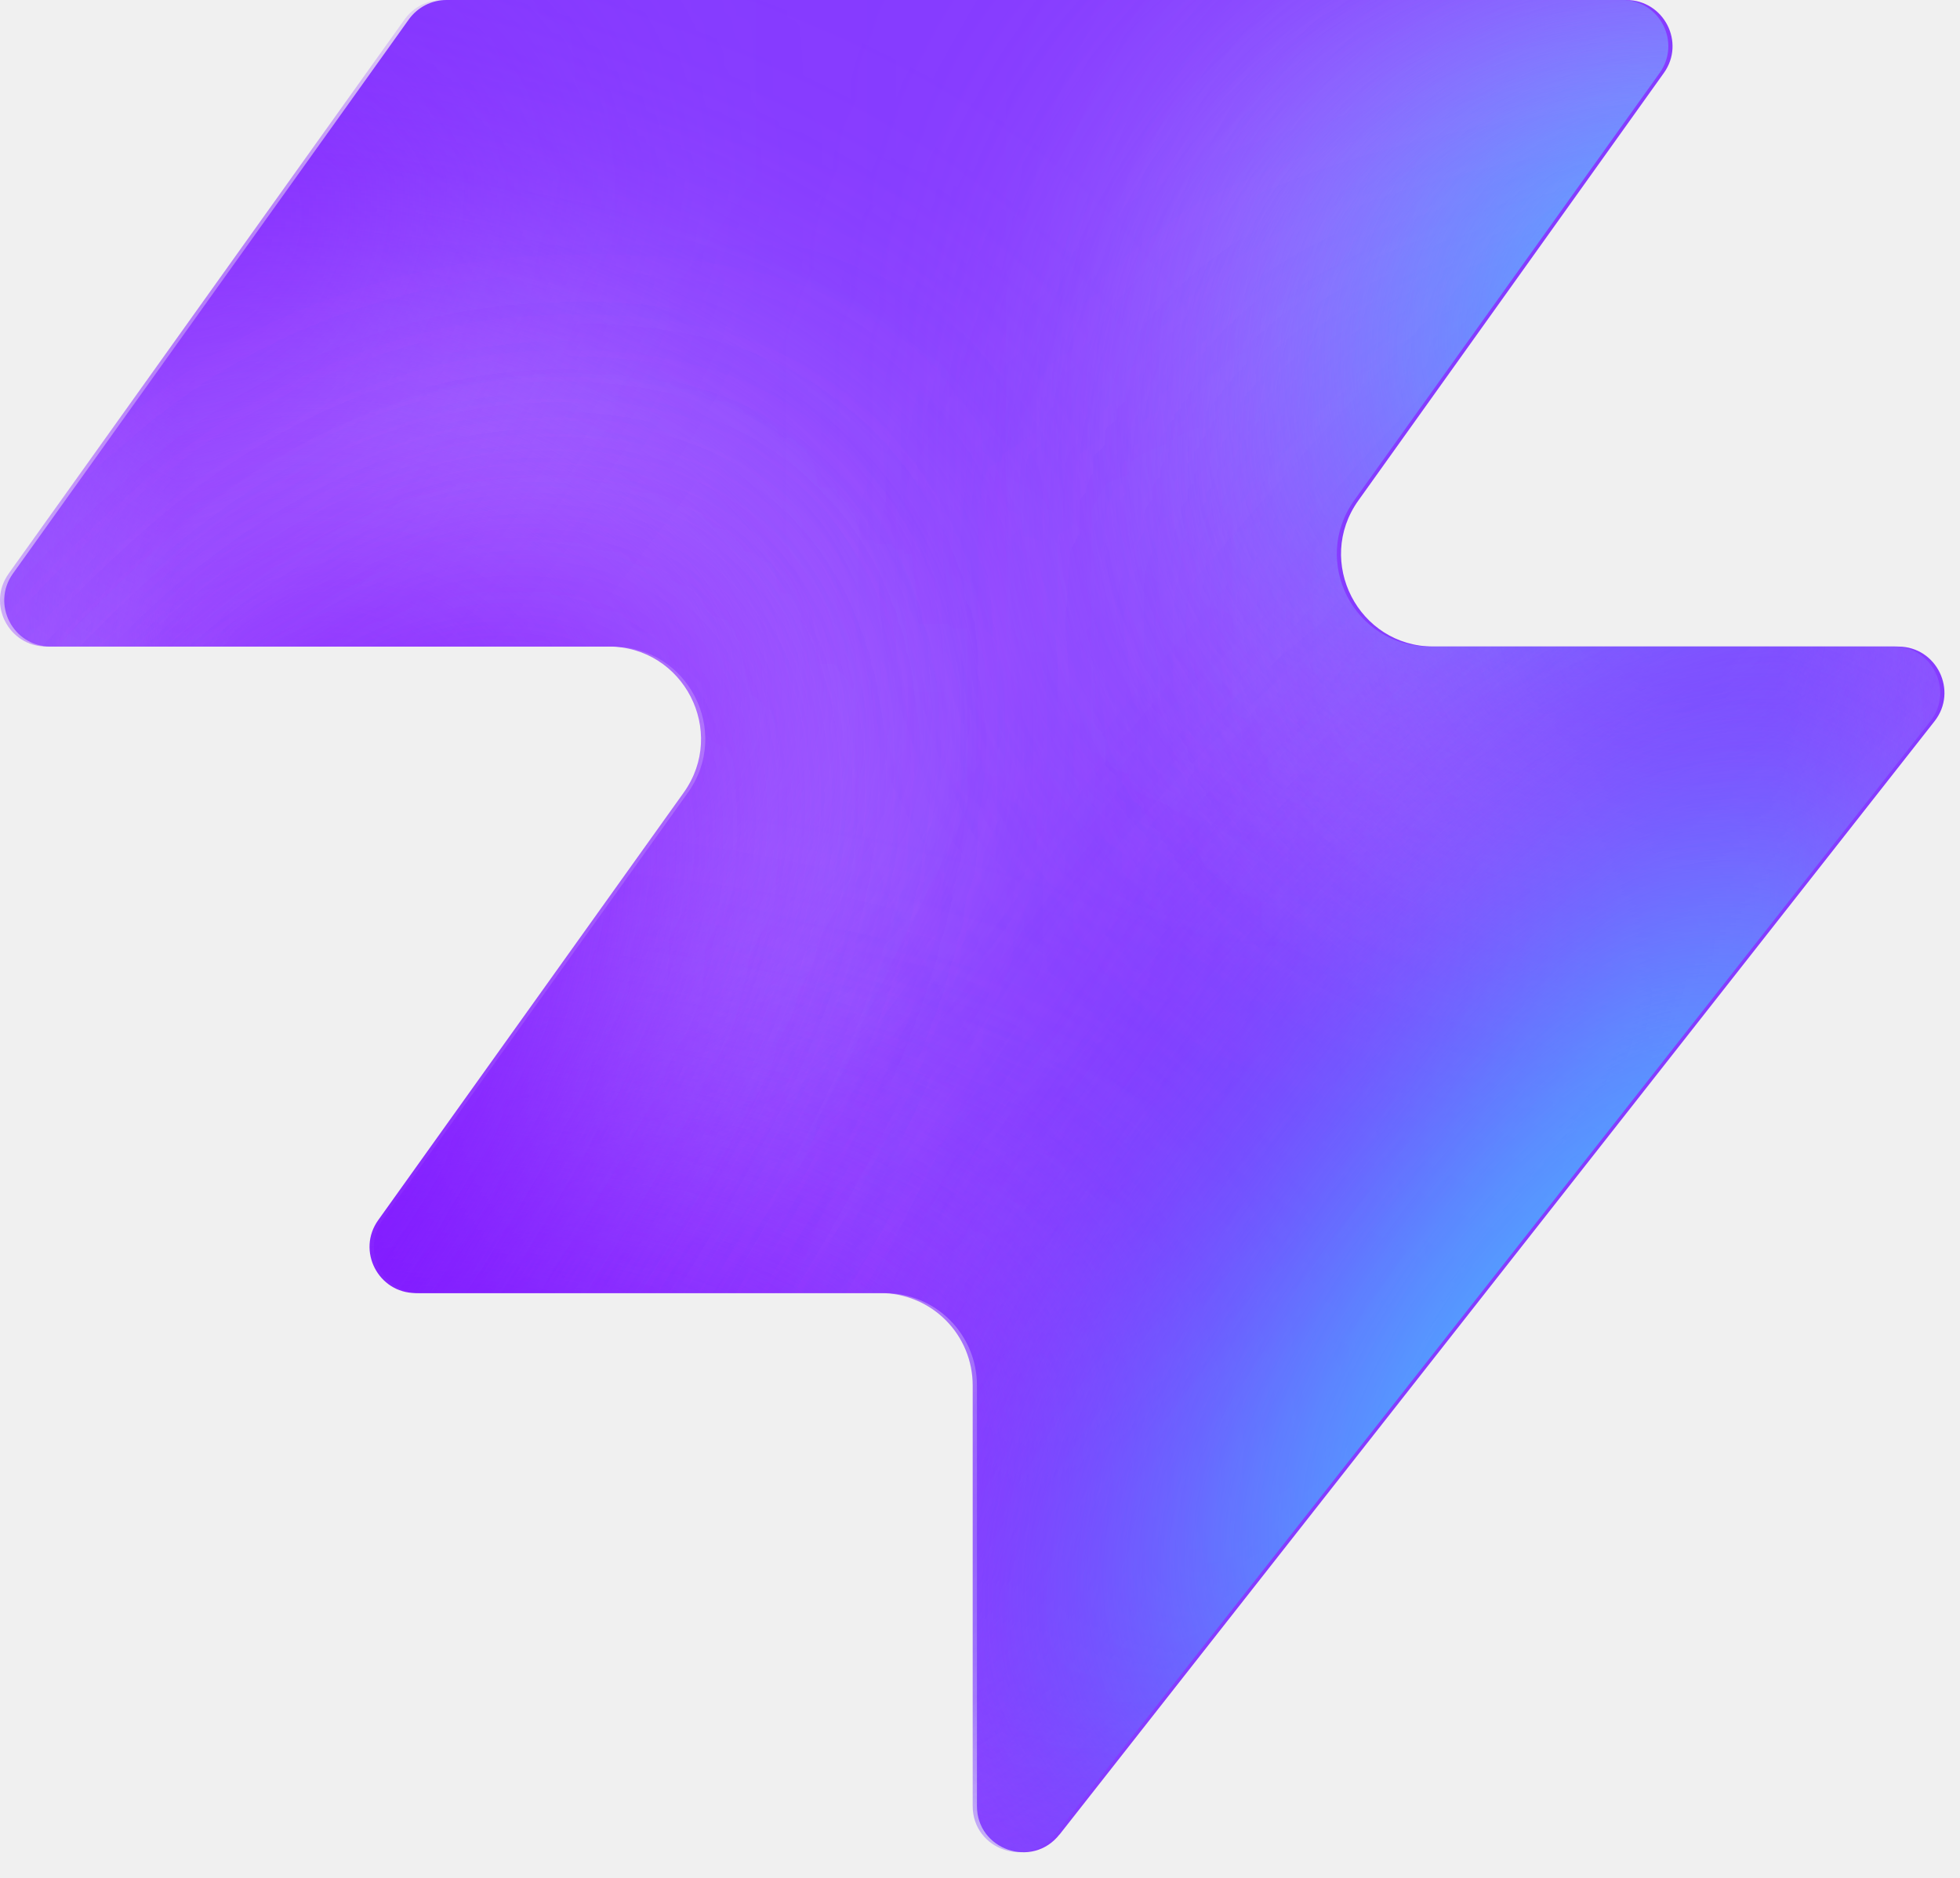
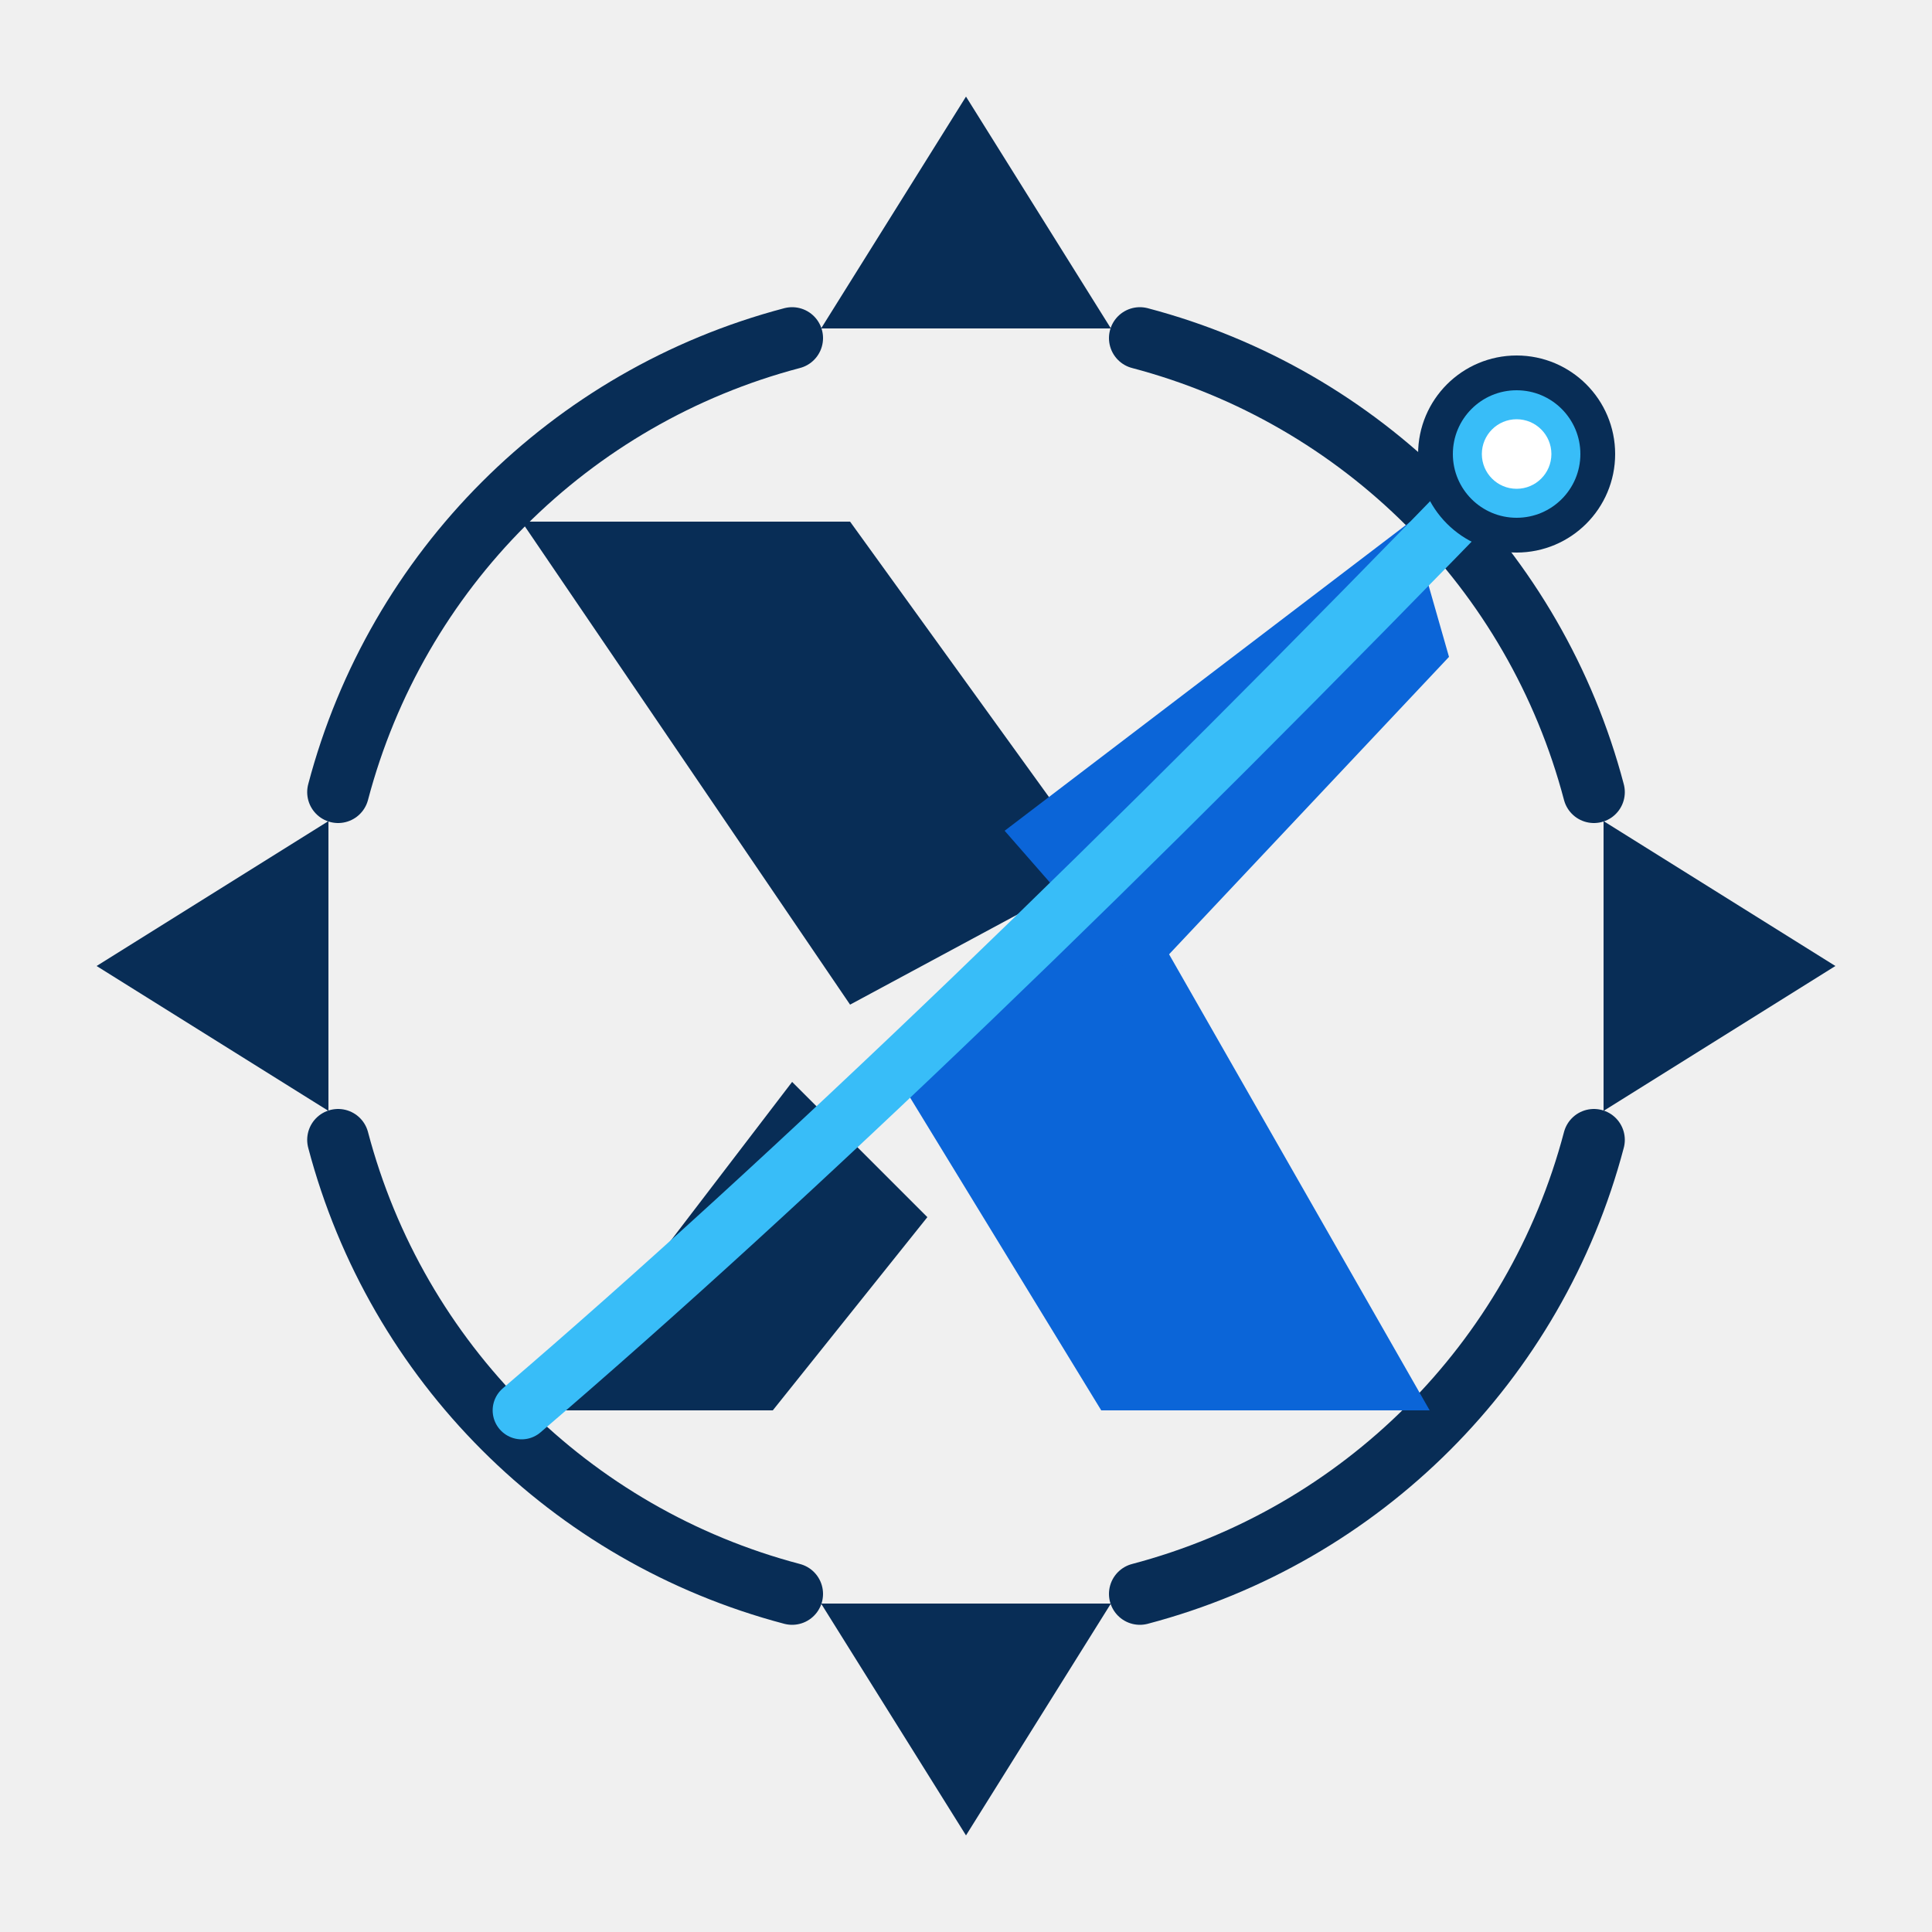
- <svg xmlns="http://www.w3.org/2000/svg" width="48" height="46" fill="none" viewBox="0 0 48 46">
-   <path fill="#863bff" d="M25.946 44.938c-.664.845-2.021.375-2.021-.698V33.937a2.26 2.26 0 0 0-2.262-2.262H10.287c-.92 0-1.456-1.04-.92-1.788l7.48-10.471c1.07-1.497 0-3.578-1.842-3.578H1.237c-.92 0-1.456-1.04-.92-1.788L10.013.474c.214-.297.556-.474.92-.474h28.894c.92 0 1.456 1.04.92 1.788l-7.48 10.471c-1.07 1.498 0 3.579 1.842 3.579h11.377c.943 0 1.473 1.088.89 1.83L25.947 44.94z" style="fill:#863bff;fill:color(display-p3 .525 .23 1);fill-opacity:1" />
-   <mask id="a" width="48" height="46" x="0" y="0" maskUnits="userSpaceOnUse" style="mask-type:alpha">
-     <path fill="#000" d="M25.842 44.938c-.664.844-2.021.375-2.021-.698V33.937a2.26 2.26 0 0 0-2.262-2.262H10.183c-.92 0-1.456-1.04-.92-1.788l7.48-10.471c1.07-1.498 0-3.579-1.842-3.579H1.133c-.92 0-1.456-1.04-.92-1.787L9.91.473c.214-.297.556-.474.92-.474h28.894c.92 0 1.456 1.04.92 1.788l-7.48 10.471c-1.07 1.498 0 3.578 1.842 3.578h11.377c.943 0 1.473 1.088.89 1.832L25.843 44.94z" style="fill:#000;fill-opacity:1" />
-   </mask>
-   <g mask="url(#a)">
-     <g filter="url(#b)">
-       <ellipse cx="5.508" cy="14.704" fill="#ede6ff" rx="5.508" ry="14.704" style="fill:#ede6ff;fill:color(display-p3 .927 .903 1);fill-opacity:1" transform="matrix(.00324 1 1 -.00324 -4.47 31.516)" />
-     </g>
-     <g filter="url(#c)">
-       <ellipse cx="10.399" cy="29.851" fill="#ede6ff" rx="10.399" ry="29.851" style="fill:#ede6ff;fill:color(display-p3 .927 .903 1);fill-opacity:1" transform="matrix(.00324 1 1 -.00324 -39.328 7.883)" />
-     </g>
-     <g filter="url(#d)">
-       <ellipse cx="5.508" cy="30.487" fill="#7e14ff" rx="5.508" ry="30.487" style="fill:#7e14ff;fill:color(display-p3 .492 .077 1);fill-opacity:1" transform="rotate(89.814 -25.913 -14.639)scale(1 -1)" />
-     </g>
-     <g filter="url(#e)">
-       <ellipse cx="5.508" cy="30.599" fill="#7e14ff" rx="5.508" ry="30.599" style="fill:#7e14ff;fill:color(display-p3 .492 .077 1);fill-opacity:1" transform="rotate(89.814 -32.644 -3.334)scale(1 -1)" />
-     </g>
-     <g filter="url(#f)">
-       <ellipse cx="5.508" cy="30.599" fill="#7e14ff" rx="5.508" ry="30.599" style="fill:#7e14ff;fill:color(display-p3 .492 .077 1);fill-opacity:1" transform="matrix(.00324 1 1 -.00324 -34.34 30.47)" />
-     </g>
-     <g filter="url(#g)">
-       <ellipse cx="14.072" cy="22.078" fill="#ede6ff" rx="14.072" ry="22.078" style="fill:#ede6ff;fill:color(display-p3 .927 .903 1);fill-opacity:1" transform="rotate(93.35 24.506 48.493)scale(-1 1)" />
-     </g>
-     <g filter="url(#h)">
-       <ellipse cx="3.47" cy="21.501" fill="#7e14ff" rx="3.47" ry="21.501" style="fill:#7e14ff;fill:color(display-p3 .492 .077 1);fill-opacity:1" transform="rotate(89.009 28.708 47.59)scale(-1 1)" />
-     </g>
-     <g filter="url(#i)">
-       <ellipse cx="3.47" cy="21.501" fill="#7e14ff" rx="3.47" ry="21.501" style="fill:#7e14ff;fill:color(display-p3 .492 .077 1);fill-opacity:1" transform="rotate(89.009 28.708 47.59)scale(-1 1)" />
-     </g>
-     <g filter="url(#j)">
-       <ellipse cx=".387" cy="8.972" fill="#7e14ff" rx="4.407" ry="29.108" style="fill:#7e14ff;fill:color(display-p3 .492 .077 1);fill-opacity:1" transform="rotate(39.51 .387 8.972)" />
-     </g>
-     <g filter="url(#k)">
-       <ellipse cx="47.523" cy="-6.092" fill="#7e14ff" rx="4.407" ry="29.108" style="fill:#7e14ff;fill:color(display-p3 .492 .077 1);fill-opacity:1" transform="rotate(37.892 47.523 -6.092)" />
-     </g>
-     <g filter="url(#l)">
-       <ellipse cx="41.412" cy="6.333" fill="#47bfff" rx="5.971" ry="9.665" style="fill:#47bfff;fill:color(display-p3 .28 .748 1);fill-opacity:1" transform="rotate(37.892 41.412 6.333)" />
-     </g>
-     <g filter="url(#m)">
-       <ellipse cx="-1.879" cy="38.332" fill="#7e14ff" rx="4.407" ry="29.108" style="fill:#7e14ff;fill:color(display-p3 .492 .077 1);fill-opacity:1" transform="rotate(37.892 -1.88 38.332)" />
-     </g>
-     <g filter="url(#n)">
-       <ellipse cx="-1.879" cy="38.332" fill="#7e14ff" rx="4.407" ry="29.108" style="fill:#7e14ff;fill:color(display-p3 .492 .077 1);fill-opacity:1" transform="rotate(37.892 -1.88 38.332)" />
-     </g>
-     <g filter="url(#o)">
-       <ellipse cx="35.651" cy="29.907" fill="#7e14ff" rx="4.407" ry="29.108" style="fill:#7e14ff;fill:color(display-p3 .492 .077 1);fill-opacity:1" transform="rotate(37.892 35.651 29.907)" />
-     </g>
-     <g filter="url(#p)">
-       <ellipse cx="38.418" cy="32.4" fill="#47bfff" rx="5.971" ry="15.297" style="fill:#47bfff;fill:color(display-p3 .28 .748 1);fill-opacity:1" transform="rotate(37.892 38.418 32.4)" />
-     </g>
-   </g>
-   <defs>
-     <filter id="b" width="60.045" height="41.654" x="-19.77" y="16.149" color-interpolation-filters="sRGB" filterUnits="userSpaceOnUse">
-       <feFlood flood-opacity="0" result="BackgroundImageFix" />
-       <feBlend in="SourceGraphic" in2="BackgroundImageFix" result="shape" />
-       <feGaussianBlur result="effect1_foregroundBlur_2002_17158" stdDeviation="7.659" />
-     </filter>
-     <filter id="c" width="90.34" height="51.437" x="-54.613" y="-7.533" color-interpolation-filters="sRGB" filterUnits="userSpaceOnUse">
-       <feFlood flood-opacity="0" result="BackgroundImageFix" />
-       <feBlend in="SourceGraphic" in2="BackgroundImageFix" result="shape" />
-       <feGaussianBlur result="effect1_foregroundBlur_2002_17158" stdDeviation="7.659" />
-     </filter>
-     <filter id="d" width="79.355" height="29.4" x="-49.64" y="2.03" color-interpolation-filters="sRGB" filterUnits="userSpaceOnUse">
-       <feFlood flood-opacity="0" result="BackgroundImageFix" />
-       <feBlend in="SourceGraphic" in2="BackgroundImageFix" result="shape" />
-       <feGaussianBlur result="effect1_foregroundBlur_2002_17158" stdDeviation="4.596" />
-     </filter>
-     <filter id="e" width="79.579" height="29.4" x="-45.045" y="20.029" color-interpolation-filters="sRGB" filterUnits="userSpaceOnUse">
-       <feFlood flood-opacity="0" result="BackgroundImageFix" />
-       <feBlend in="SourceGraphic" in2="BackgroundImageFix" result="shape" />
-       <feGaussianBlur result="effect1_foregroundBlur_2002_17158" stdDeviation="4.596" />
-     </filter>
-     <filter id="f" width="79.579" height="29.4" x="-43.513" y="21.178" color-interpolation-filters="sRGB" filterUnits="userSpaceOnUse">
-       <feFlood flood-opacity="0" result="BackgroundImageFix" />
-       <feBlend in="SourceGraphic" in2="BackgroundImageFix" result="shape" />
-       <feGaussianBlur result="effect1_foregroundBlur_2002_17158" stdDeviation="4.596" />
-     </filter>
-     <filter id="g" width="74.749" height="58.852" x="15.756" y="-17.901" color-interpolation-filters="sRGB" filterUnits="userSpaceOnUse">
-       <feFlood flood-opacity="0" result="BackgroundImageFix" />
-       <feBlend in="SourceGraphic" in2="BackgroundImageFix" result="shape" />
-       <feGaussianBlur result="effect1_foregroundBlur_2002_17158" stdDeviation="7.659" />
-     </filter>
-     <filter id="h" width="61.377" height="25.362" x="23.548" y="2.284" color-interpolation-filters="sRGB" filterUnits="userSpaceOnUse">
-       <feFlood flood-opacity="0" result="BackgroundImageFix" />
-       <feBlend in="SourceGraphic" in2="BackgroundImageFix" result="shape" />
-       <feGaussianBlur result="effect1_foregroundBlur_2002_17158" stdDeviation="4.596" />
-     </filter>
-     <filter id="i" width="61.377" height="25.362" x="23.548" y="2.284" color-interpolation-filters="sRGB" filterUnits="userSpaceOnUse">
-       <feFlood flood-opacity="0" result="BackgroundImageFix" />
-       <feBlend in="SourceGraphic" in2="BackgroundImageFix" result="shape" />
-       <feGaussianBlur result="effect1_foregroundBlur_2002_17158" stdDeviation="4.596" />
-     </filter>
-     <filter id="j" width="56.045" height="63.649" x="-27.636" y="-22.853" color-interpolation-filters="sRGB" filterUnits="userSpaceOnUse">
-       <feFlood flood-opacity="0" result="BackgroundImageFix" />
-       <feBlend in="SourceGraphic" in2="BackgroundImageFix" result="shape" />
-       <feGaussianBlur result="effect1_foregroundBlur_2002_17158" stdDeviation="4.596" />
-     </filter>
-     <filter id="k" width="54.814" height="64.646" x="20.116" y="-38.415" color-interpolation-filters="sRGB" filterUnits="userSpaceOnUse">
-       <feFlood flood-opacity="0" result="BackgroundImageFix" />
-       <feBlend in="SourceGraphic" in2="BackgroundImageFix" result="shape" />
-       <feGaussianBlur result="effect1_foregroundBlur_2002_17158" stdDeviation="4.596" />
-     </filter>
-     <filter id="l" width="33.541" height="35.313" x="24.641" y="-11.323" color-interpolation-filters="sRGB" filterUnits="userSpaceOnUse">
-       <feFlood flood-opacity="0" result="BackgroundImageFix" />
-       <feBlend in="SourceGraphic" in2="BackgroundImageFix" result="shape" />
-       <feGaussianBlur result="effect1_foregroundBlur_2002_17158" stdDeviation="4.596" />
-     </filter>
-     <filter id="m" width="54.814" height="64.646" x="-29.286" y="6.009" color-interpolation-filters="sRGB" filterUnits="userSpaceOnUse">
-       <feFlood flood-opacity="0" result="BackgroundImageFix" />
-       <feBlend in="SourceGraphic" in2="BackgroundImageFix" result="shape" />
-       <feGaussianBlur result="effect1_foregroundBlur_2002_17158" stdDeviation="4.596" />
-     </filter>
-     <filter id="n" width="54.814" height="64.646" x="-29.286" y="6.009" color-interpolation-filters="sRGB" filterUnits="userSpaceOnUse">
-       <feFlood flood-opacity="0" result="BackgroundImageFix" />
-       <feBlend in="SourceGraphic" in2="BackgroundImageFix" result="shape" />
-       <feGaussianBlur result="effect1_foregroundBlur_2002_17158" stdDeviation="4.596" />
-     </filter>
-     <filter id="o" width="54.814" height="64.646" x="8.244" y="-2.416" color-interpolation-filters="sRGB" filterUnits="userSpaceOnUse">
-       <feFlood flood-opacity="0" result="BackgroundImageFix" />
-       <feBlend in="SourceGraphic" in2="BackgroundImageFix" result="shape" />
-       <feGaussianBlur result="effect1_foregroundBlur_2002_17158" stdDeviation="4.596" />
-     </filter>
-     <filter id="p" width="39.409" height="43.623" x="18.713" y="10.588" color-interpolation-filters="sRGB" filterUnits="userSpaceOnUse">
-       <feFlood flood-opacity="0" result="BackgroundImageFix" />
-       <feBlend in="SourceGraphic" in2="BackgroundImageFix" result="shape" />
-       <feGaussianBlur result="effect1_foregroundBlur_2002_17158" stdDeviation="4.596" />
-     </filter>
-   </defs>
+ <svg xmlns="http://www.w3.org/2000/svg" width="64" height="64" viewBox="0 0 100 100" fill="none">
+   <polygon points="50,5 42.5,17 57.5,17" fill="#082D56" />
+   <polygon points="50,95 42.5,83 57.5,83" fill="#082D56" />
+   <polygon points="95,50 83,42.5 83,57.5" fill="#082D56" />
+   <polygon points="5,50 17,42.5 17,57.5" fill="#082D56" />
+   <path d="M 59 17.5 A 33 33 0 0 1 82.5 41" stroke="#082D56" stroke-width="3.2" stroke-linecap="round" />
+   <path d="M 82.5 59 A 33 33 0 0 1 59 82.5" stroke="#082D56" stroke-width="3.2" stroke-linecap="round" />
+   <path d="M 41 82.5 A 33 33 0 0 1 17.5 59" stroke="#082D56" stroke-width="3.2" stroke-linecap="round" />
+   <path d="M 17.5 41 A 33 33 0 0 1 41 17.5" stroke="#082D56" stroke-width="3.2" stroke-linecap="round" />
+   <polygon points="27,27 44,27 57,45 44,52 27,27" fill="#082D56" />
+   <polygon points="28,73 40,73 48,63 41,56 28,73" fill="#082D56" />
+   <polygon points="46,55 58,45 74,73 57,73 46,55" fill="#0B65D8" />
+   <polygon points="52,43 73,27 75,34 59,51" fill="#0B65D8" />
+   <path d="M 27 73 Q 48 55 78 24" stroke="#38BDF8" stroke-width="3" stroke-linecap="round" fill="none" />
+   <circle cx="78.5" cy="23.5" r="4.2" fill="#38BDF8" stroke="#082D56" stroke-width="1.8" />
+   <circle cx="78.5" cy="23.5" r="1.8" fill="#FFFFFF" />
</svg>
